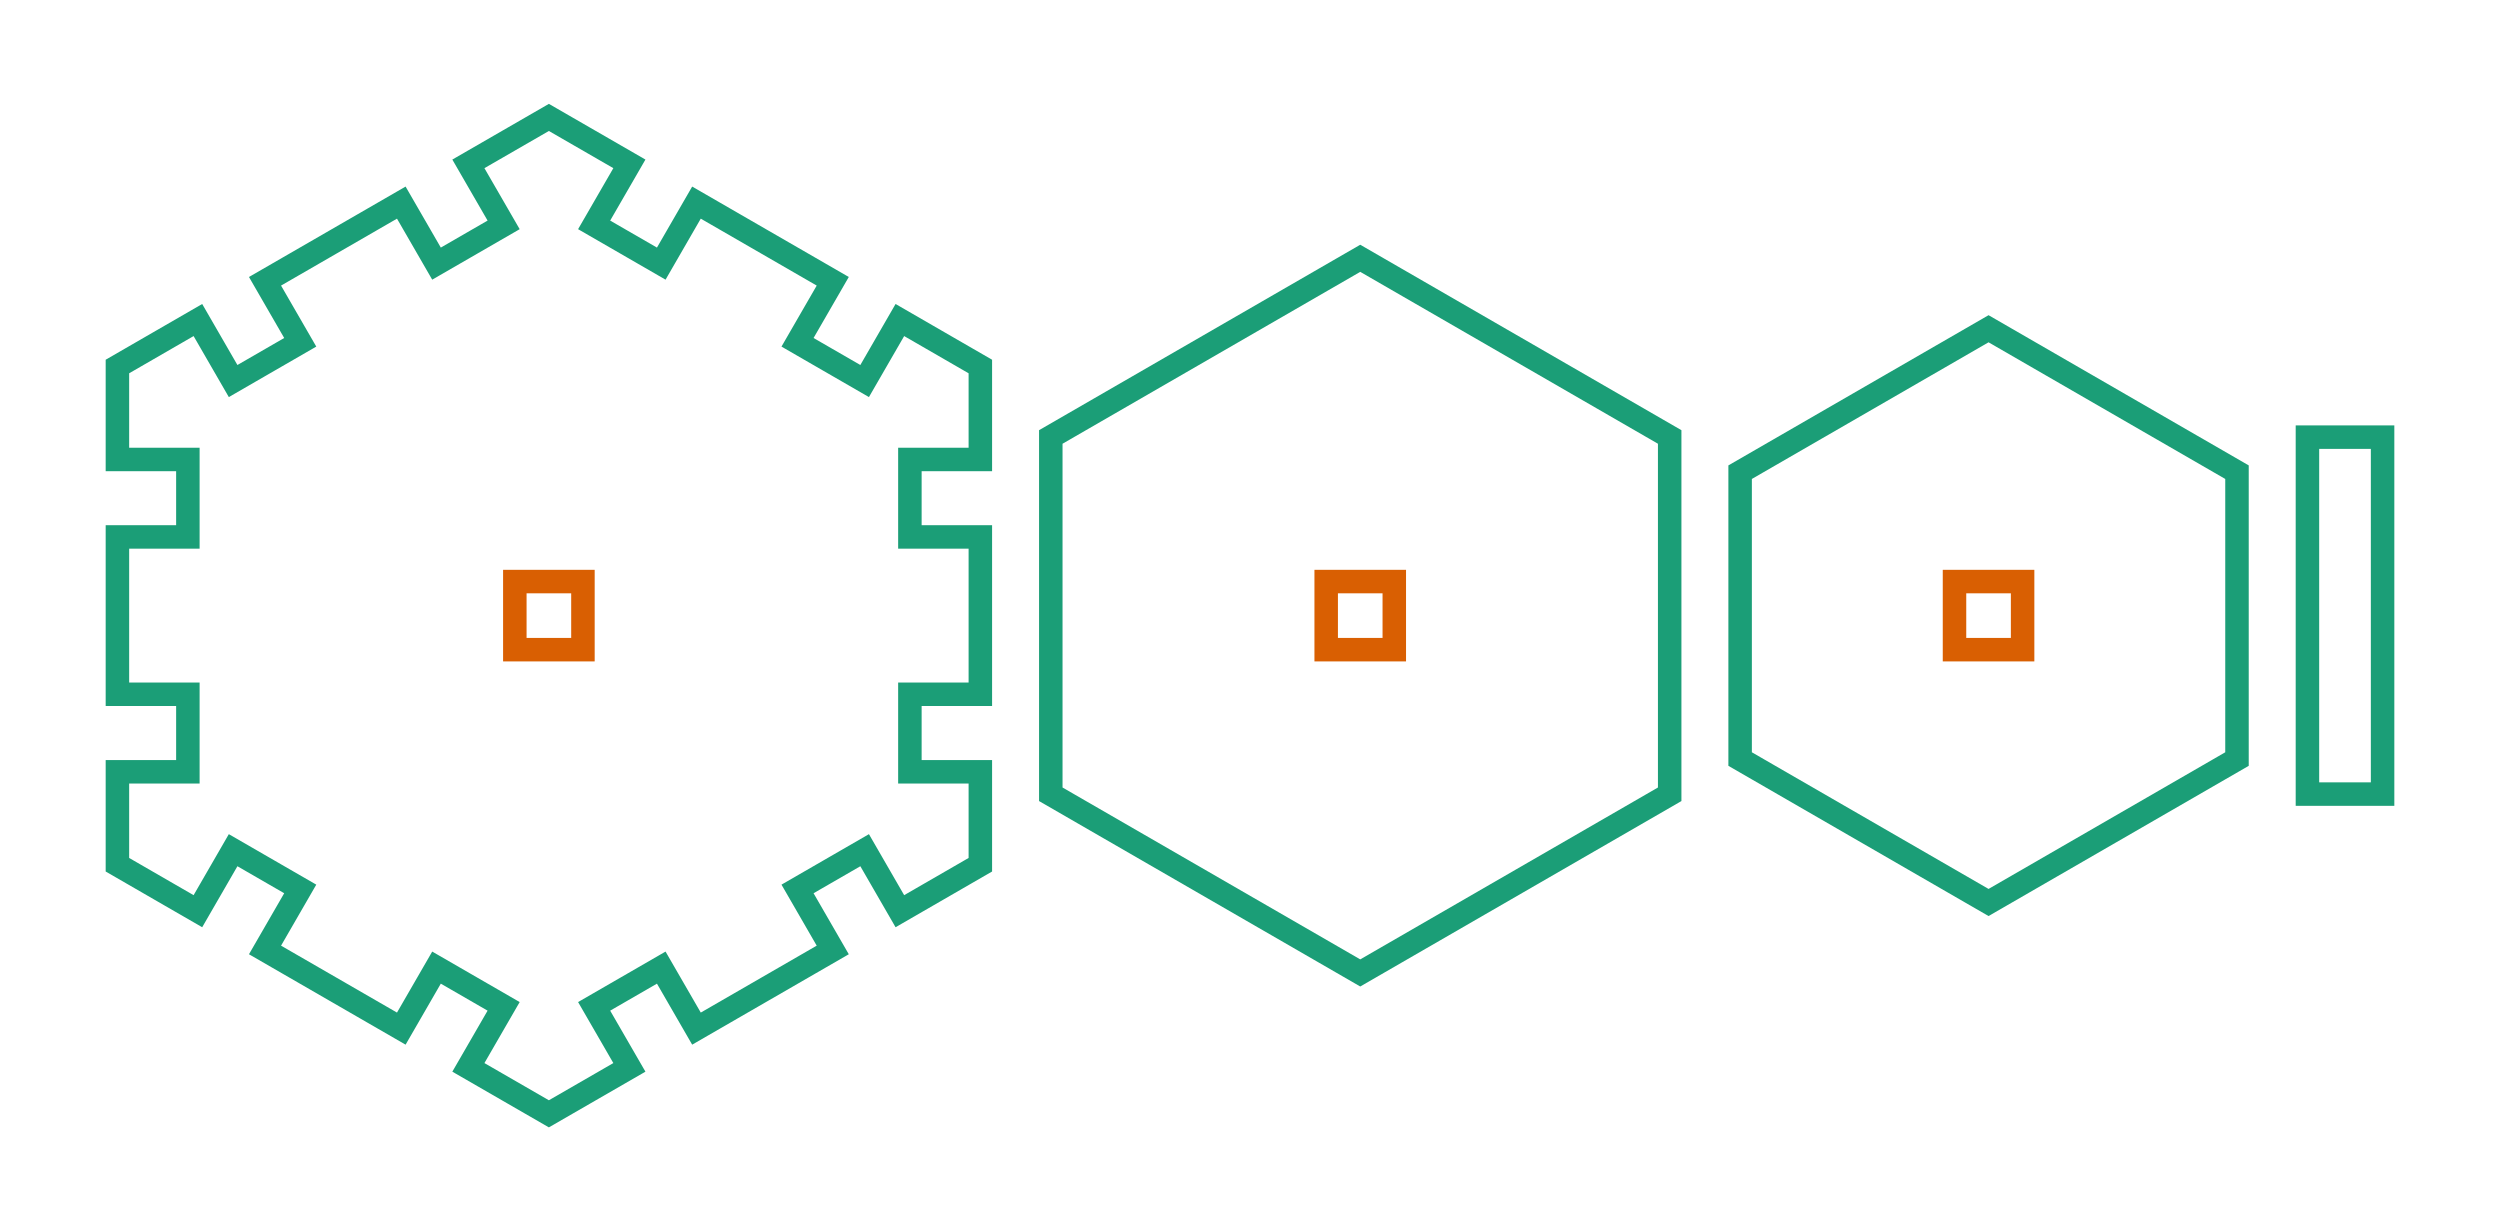
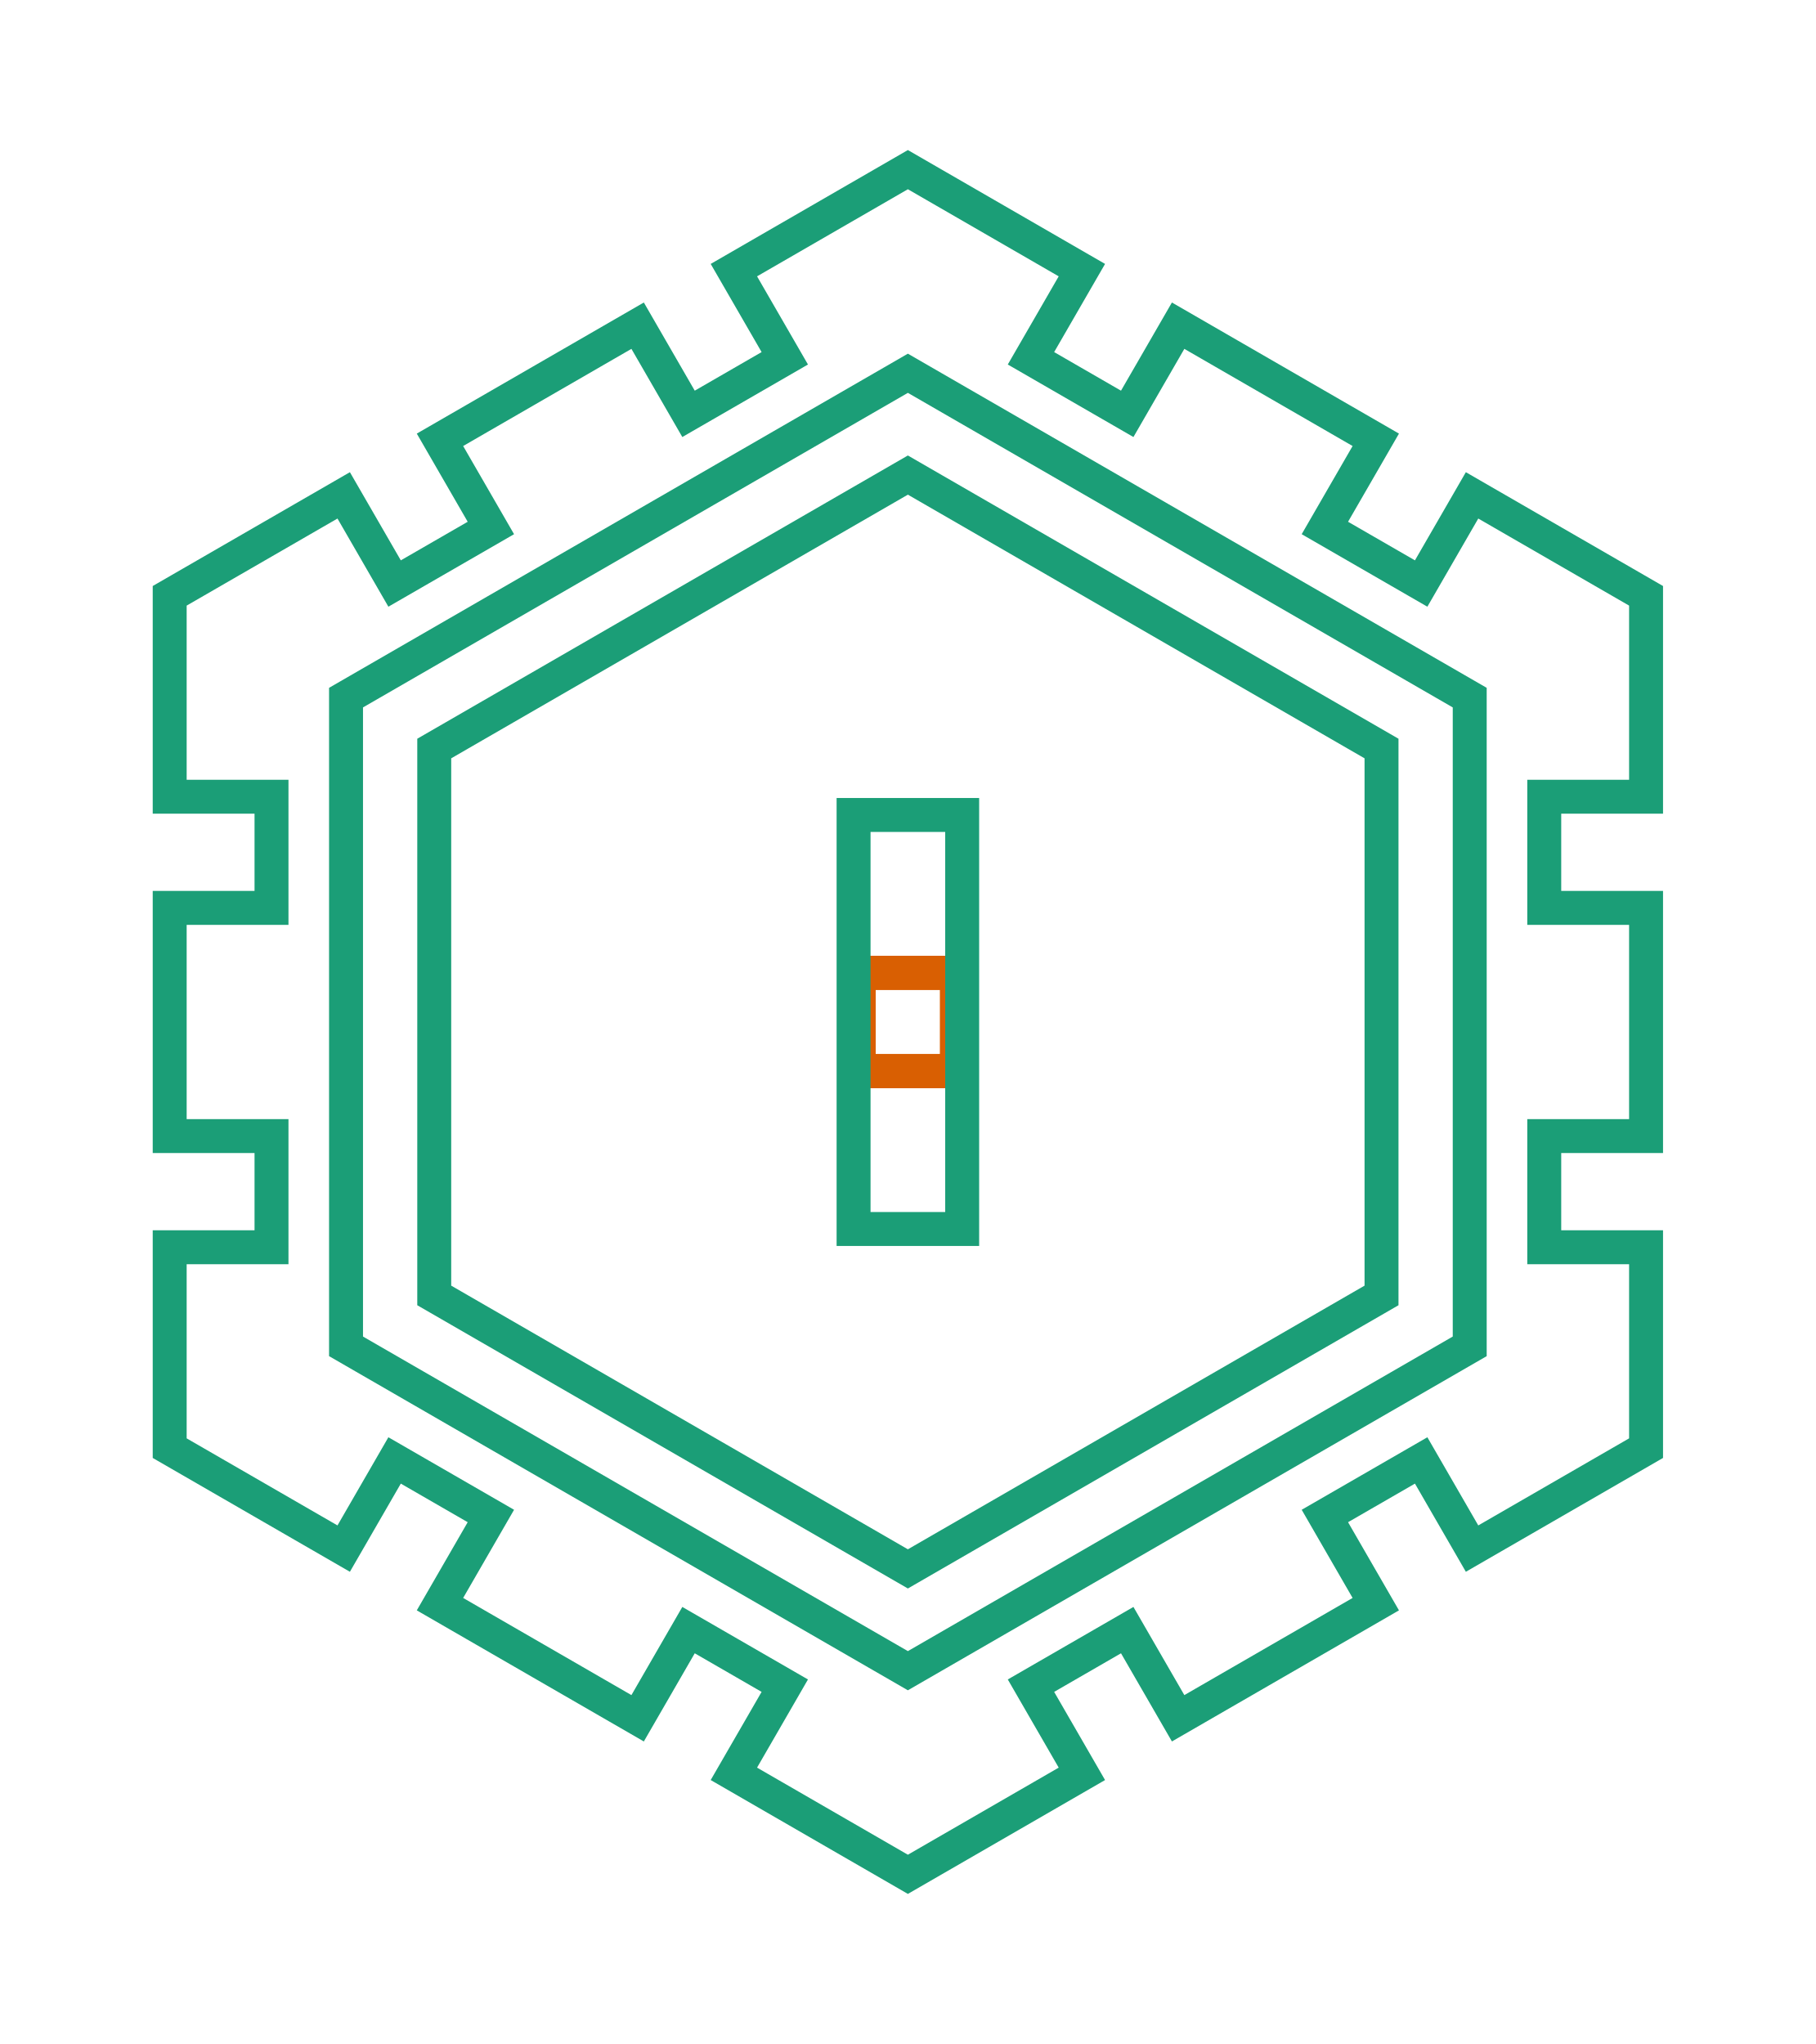
- <svg xmlns="http://www.w3.org/2000/svg" baseProfile="full" height="52.431mm" version="1.1" viewBox="-2.0,-23.215,106.458,52.431" width="106.458mm">
+ <svg xmlns="http://www.w3.org/2000/svg" baseProfile="full" height="60.231mm" version="1.1" viewBox="-26.751,-30.115,53.501,60.231" width="53.501mm">
  <defs />
-   <g transform="translate(21.3731, 3)">
-     <path d="M 1.927 16.639 L 4.785 14.989  L 6.285 17.587  L 12.088 14.237  L 10.588 11.639  L 13.446 9.989  L 14.946 12.587  L 18.373 10.608  L 18.373 6.65  L 15.373 6.65  L 15.373 3.35  L 18.373 3.35  L 18.373 -3.35  L 15.373 -3.35  L 15.373 -6.65  L 18.373 -6.65  L 18.373 -10.608  L 14.946 -12.587  L 13.446 -9.989  L 10.588 -11.639  L 12.088 -14.237  L 6.285 -17.587  L 4.785 -14.989  L 1.927 -16.639  L 3.428 -19.237  L 0 -21.215  L -3.428 -19.237  L -1.927 -16.639  L -4.785 -14.989  L -6.285 -17.587  L -12.088 -14.237  L -10.588 -11.639  L -13.446 -9.989  L -14.946 -12.587  L -18.373 -10.608  L -18.373 -6.65  L -15.373 -6.65  L -15.373 -3.35  L -18.373 -3.35  L -18.373 3.35  L -15.373 3.35  L -15.373 6.65  L -18.373 6.65  L -18.373 10.608  L -14.946 12.587  L -13.446 9.989  L -10.588 11.639  L -12.088 14.237  L -6.285 17.587  L -4.785 14.989  L -1.927 16.639  L -3.428 19.237  L 0 21.215  L 3.428 19.237  z" fill="none" stroke="rgb(27, 158, 119)" />
+   <g>
+     <path d="M 3.627 19.557 L 6.463 17.92  L 7.963 20.518  L 13.787 17.155  L 12.287 14.557  L 15.124 12.92  L 16.624 15.518  L 21.751 12.558  L 21.751 6.638  L 18.751 6.638  L 18.751 3.362  L 21.751 3.362  L 21.751 -3.362  L 18.751 -3.362  L 18.751 -6.638  L 21.751 -6.638  L 21.751 -12.558  L 16.624 -15.518  L 15.124 -12.92  L 12.287 -14.557  L 13.787 -17.155  L 7.963 -20.518  L 6.463 -17.92  L 3.627 -19.557  L 5.127 -22.155  L 0 -25.116  L -5.127 -22.155  L -3.627 -19.557  L -6.463 -17.92  L -7.963 -20.518  L -13.787 -17.155  L -12.287 -14.557  L -15.124 -12.92  L -16.624 -15.518  L -21.751 -12.558  L -21.751 -6.638  L -18.751 -6.638  L -18.751 -3.362  L -21.751 -3.362  L -21.751 3.362  L -18.751 3.362  L -18.751 6.638  L -21.751 6.638  L -21.751 12.558  L -16.624 15.518  L -15.124 12.92  L -12.287 14.557  L -13.787 17.155  L -7.963 20.518  L -6.463 17.92  L -3.627 19.557  L -5.127 22.155  L 0 25.116  L 5.127 22.155  z" fill="none" stroke="rgb(27, 158, 119)" />
    <path d="M -1.45 1.45 L -1.45 -1.45  L 1.45 -1.45  L 1.45 1.45  z" fill="none" stroke="rgb(217, 95, 2)" />
  </g>
-   <g transform="translate(55.9233, 3)">
+   <g>
    <path d="M -1.45 1.45 L -1.45 -1.45  L 1.45 -1.45  L 1.45 1.45  z" fill="none" stroke="rgb(217, 95, 2)" />
-     <path d="M 13.177 -7.608 L 4.61511e-15 -15.216  L -13.177 -7.608  L -13.177 7.608  L -1.53837e-15 15.216  L 13.177 7.608  z" fill="none" stroke="rgb(27, 158, 119)" />
+     <path d="M 16.555 -9.558 L 0 -19.116  L -16.555 -9.558  L -16.555 9.558  L 0 19.116  L 16.555 9.558  z" fill="none" stroke="rgb(27, 158, 119)" />
  </g>
-   <g transform="translate(82.6791, 3)">
+   <g>
    <path d="M -1.45 1.45 L -1.45 -1.45  L 1.45 -1.45  L 1.45 1.45  z" fill="none" stroke="rgb(217, 95, 2)" />
-     <path d="M 10.579 -6.108 L 1.53837e-15 -12.216  L -10.579 -6.108  L -10.579 6.108  L 0 12.216  L 10.579 6.108  z" fill="none" stroke="rgb(27, 158, 119)" />
+     <path d="M 13.956 -8.058 L 0 -16.116  L -13.956 -8.058  L -13.956 8.058  L 0 16.116  L 13.956 8.058  z" fill="none" stroke="rgb(27, 158, 119)" />
  </g>
-   <g transform="translate(97.8581, 3)">
-     <path d="M -1.6 7.6 L 1.6 7.6  L 1.6 -7.6  L -1.6 -7.6  z" fill="none" stroke="rgb(27, 158, 119)" />
+   <g>
+     <path d="M -1.6 6.1 L 1.6 6.1  L 1.6 -6.1  L -1.6 -6.1  z" fill="none" stroke="rgb(27, 158, 119)" />
  </g>
</svg>
